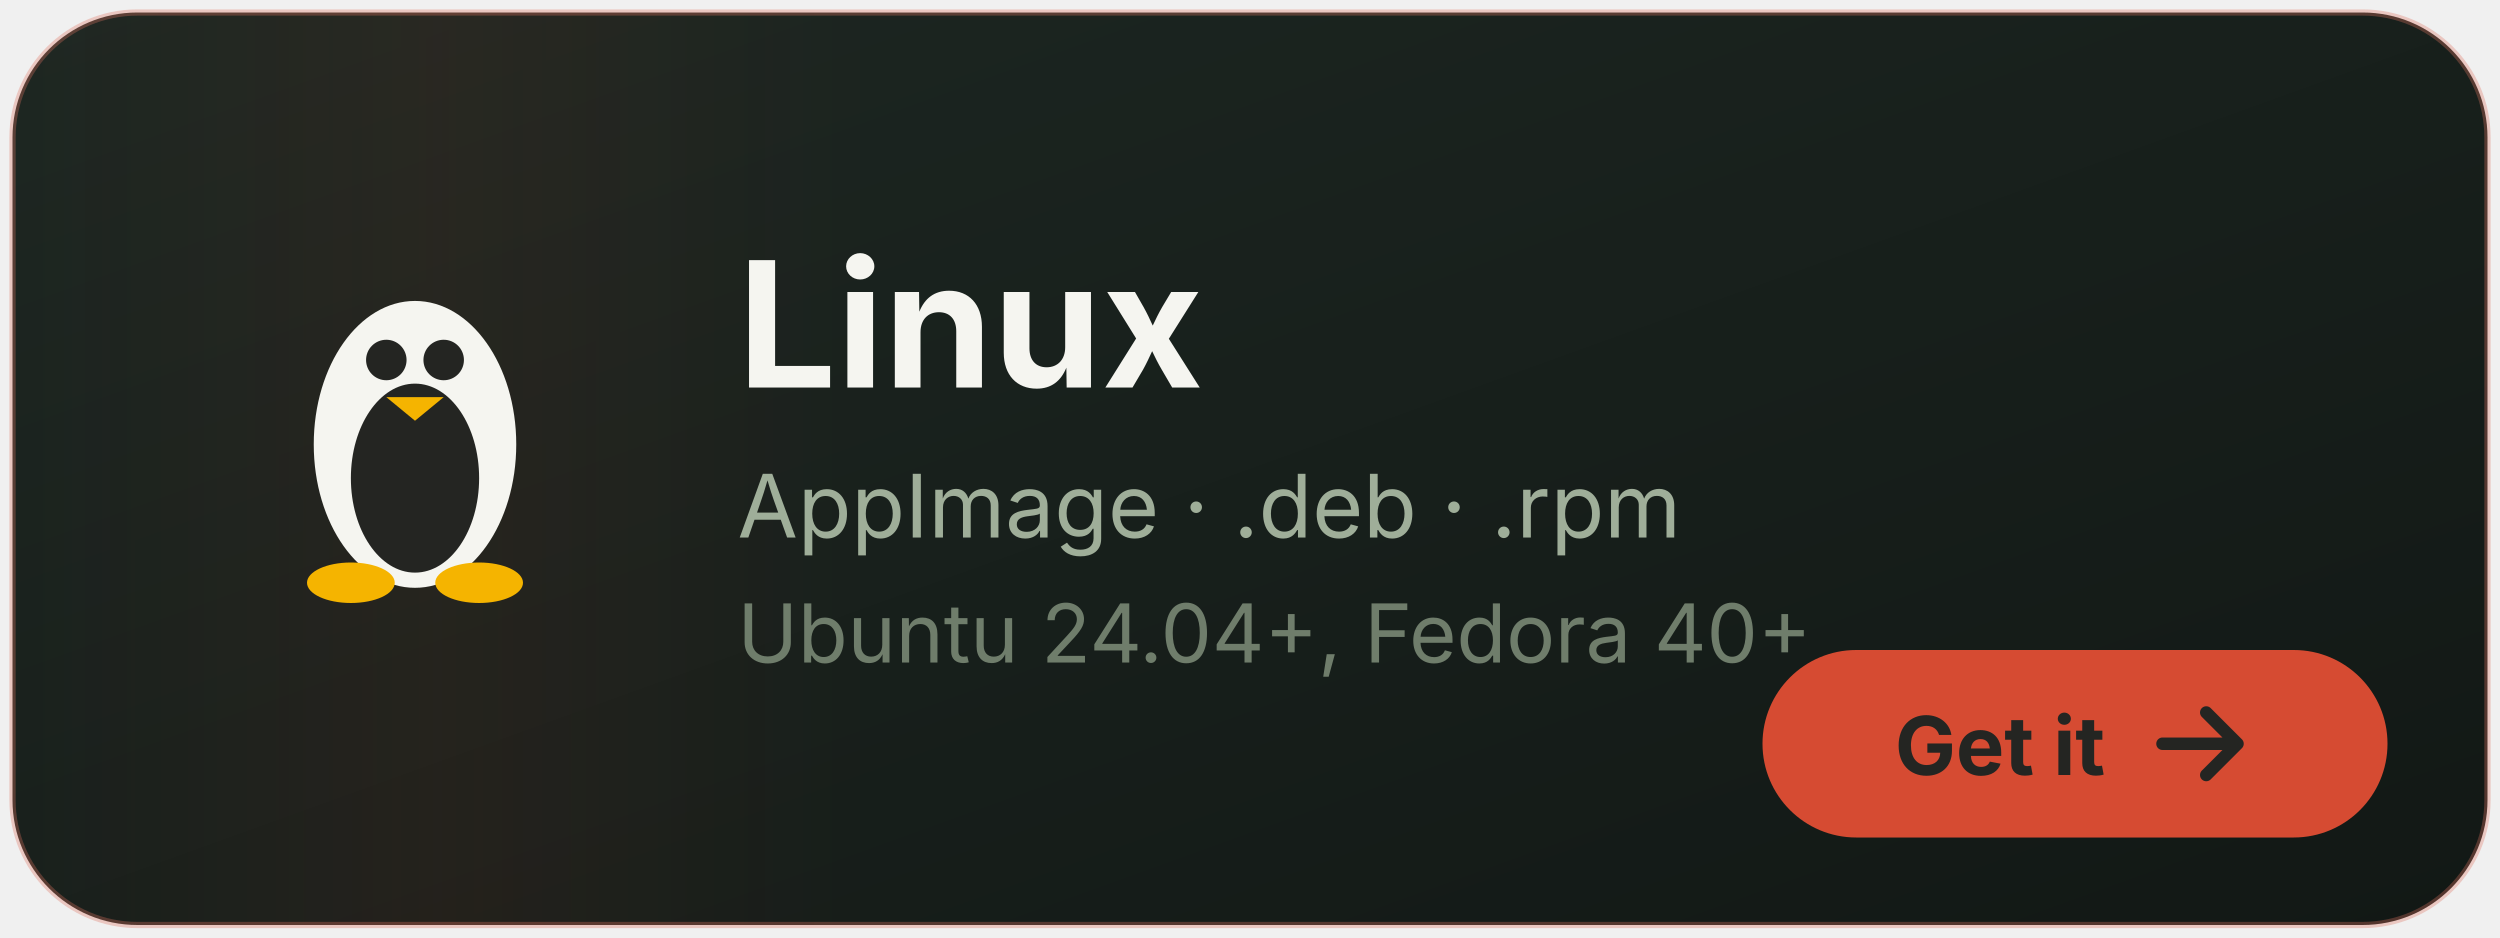
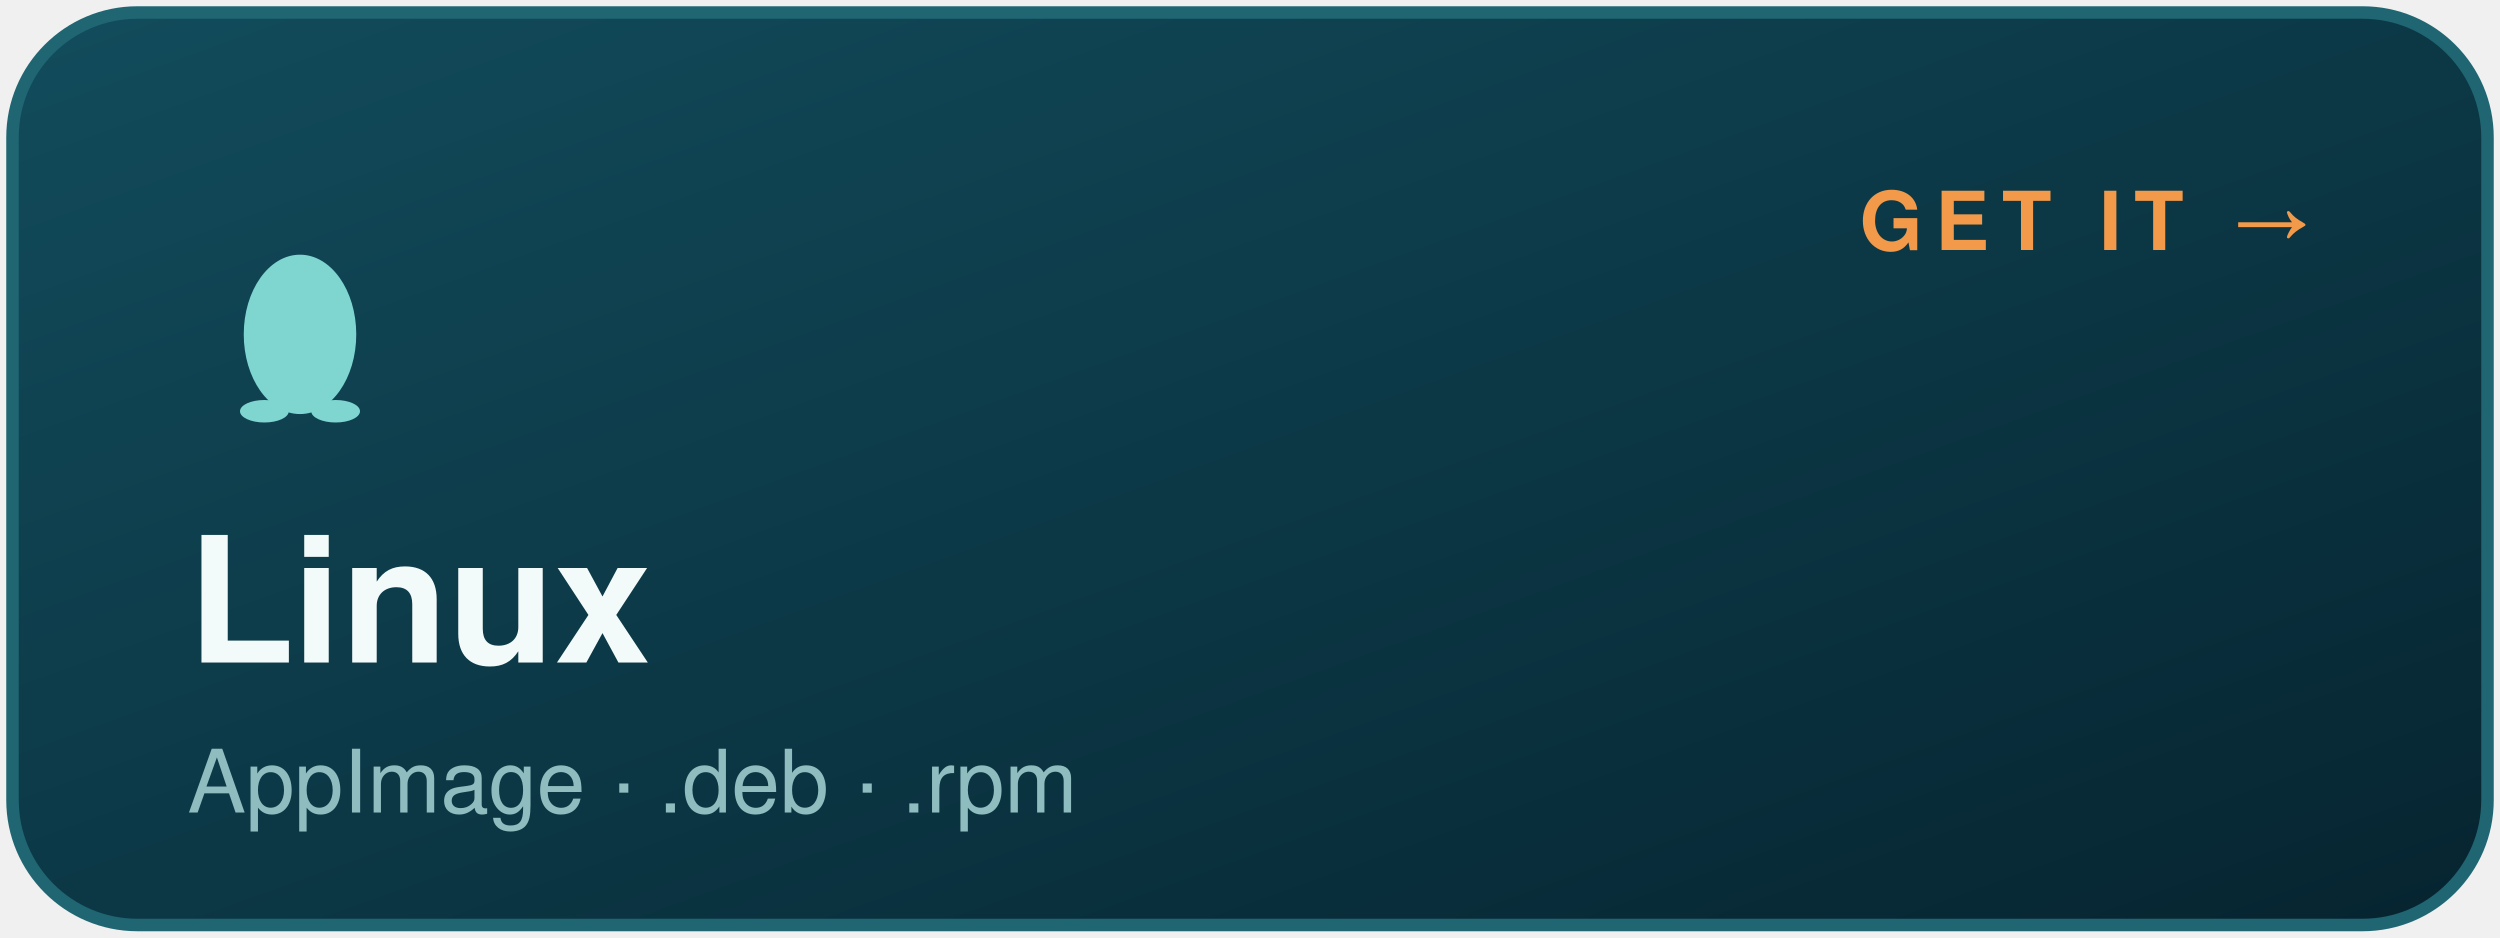
<svg xmlns="http://www.w3.org/2000/svg" width="400" height="150" viewBox="0 0 400 150">
  <defs>
    <linearGradient id="bg" x1="0" y1="0" x2="1" y2="1">
-       <stop offset="0" stop-color="#1d2722" />
-       <stop offset="1" stop-color="#121815" />
+       <stop offset="0" stop-color="#124c5c" />
+       <stop offset="1" stop-color="#062430" />
    </linearGradient>
-     <linearGradient id="sheen" x1="0" y1="0" x2="1" y2="0">
-       <stop offset="0" stop-color="#d64b32" stop-opacity="0" />
-       <stop offset="0.5" stop-color="#d64b32" stop-opacity="0.9" />
-       <stop offset="1" stop-color="#d64b32" stop-opacity="0" />
-     </linearGradient>
-     <clipPath id="card">
+     <clipPath id="c">
      <rect x="2" y="2" width="396" height="146" rx="20" />
    </clipPath>
-     <style>
-       .float { animation: float 5s ease-in-out 1.2s infinite; }
-       .sweep { animation: sweep 5s ease-in-out 1.2s infinite; }
-       .arrow { animation: nudge 5s ease-in-out 1.2s infinite; }
-       @keyframes float { 0%, 100% { transform: translateY(0); } 50% { transform: translateY(-4px); } }
-       @keyframes sweep { 0% { transform: translateX(-260px); } 40%, 100% { transform: translateX(460px); } }
-       @keyframes nudge { 0%, 60%, 100% { transform: none; } 75% { transform: translateX(4px); } }
-       @media (prefers-reduced-motion: reduce) { .float, .sweep, .arrow { animation: none; } }
-     </style>
+     <style>.ring { fill:none; stroke:#7fd6d0; transform-origin:330px 75px; animation:spread 5s ease-out infinite; opacity:0 } .b { animation-delay:2.5s }
+ @keyframes spread { 0% { transform:scale(.3); opacity:0 } 20% { opacity:.5 } 100% { transform:scale(1.5); opacity:0 } }
+ @media (prefers-reduced-motion: reduce) { .ring { animation:none; opacity:.25 } }</style>
  </defs>
-   <rect x="2" y="2" width="396" height="146" rx="20" fill="url(#bg)" stroke="#ffffff" stroke-opacity="0.1" />
-   <g clip-path="url(#card)">
-     <rect class="sweep" x="0" y="0" width="140" height="150" fill="url(#sheen)" opacity="0.08" />
-   </g>
-   <rect x="2" y="2" width="396" height="146" rx="20" fill="none" stroke="#d64b32" stroke-opacity="0.25" />
-   <g class="float">
-     <g transform="translate(34 36) scale(2.7)">
-       <ellipse cx="12" cy="13" rx="6" ry="8.5" fill="#f5f5f0" />
-       <ellipse cx="12" cy="15" rx="3.8" ry="5.6" fill="#242522" />
-       <circle cx="10.3" cy="8" r="1.2" fill="#242522" />
-       <circle cx="13.7" cy="8" r="1.2" fill="#242522" />
-       <path d="M10.3 10.2 12 11.6l1.7-1.4z" fill="#f5b400" />
-       <ellipse cx="8.2" cy="21.2" rx="2.6" ry="1.2" fill="#f5b400" />
-       <ellipse cx="15.8" cy="21.2" rx="2.6" ry="1.2" fill="#f5b400" />
+   <rect x="2" y="2" width="396" height="146" rx="20" fill="url(#bg)" stroke="#1f6672" stroke-width="2" />
+   <g clip-path="url(#c)">
+     <g transform="translate(330 75) scale(1 .45) translate(-330 -75)">
+       <circle class="ring" cx="330" cy="75" r="60" stroke-width="3" />
+       <circle class="ring b" cx="330" cy="75" r="60" stroke-width="3" />
    </g>
  </g>
-   <g font-family="'Segoe UI', 'Inter', 'Helvetica Neue', Arial, sans-serif">
-     <text x="118" y="62" font-size="28" font-weight="700" fill="#f5f5f0">Linux</text>
-     <text x="118" y="86" font-size="14" fill="#9fae99">AppImage · .deb · .rpm</text>
-     <text x="118" y="106" font-size="13" fill="#6f7d6b">Ubuntu 24.04+, Fedora 40+</text>
-     <rect x="282" y="104" width="100" height="30" rx="15" fill="#d64b32" />
-     <text x="320" y="124" font-size="13" font-weight="700" fill="#242522" text-anchor="middle">Get it</text>
-     <path class="arrow" d="M346 119 h12 m-5 -5 l5 5 l-5 5" fill="none" stroke="#242522" stroke-width="2" stroke-linecap="round" stroke-linejoin="round" />
+   <svg x="30" y="34" width="36" height="36" viewBox="0 0 24 24" fill="#7fd6d0">
+     <ellipse cx="12" cy="13" rx="6" ry="8.5" />
+     <ellipse cx="12" cy="15" rx="3.8" ry="5.6" />
+     <circle cx="10.3" cy="8" r="1.1" />
+     <circle cx="13.7" cy="8" r="1.1" />
+     <path d="M10.3 10.2 12 11.6l1.7-1.4z" />
+     <ellipse cx="8.2" cy="21.2" rx="2.6" ry="1.2" />
+     <ellipse cx="15.8" cy="21.2" rx="2.6" ry="1.2" />
+   </svg>
+   <g font-family="-apple-system,BlinkMacSystemFont,'Segoe UI',Helvetica,Arial,sans-serif">
+     <text x="30" y="106" fill="#f3fbfa" font-size="28" font-weight="700">Linux</text>
+     <text x="30" y="130" fill="#8fbcbe" font-size="14">AppImage · .deb · .rpm</text>
+     <text x="370" y="40" text-anchor="end" fill="#f2994a" font-size="13" font-weight="600" letter-spacing="2">GET IT →</text>
  </g>
</svg>
